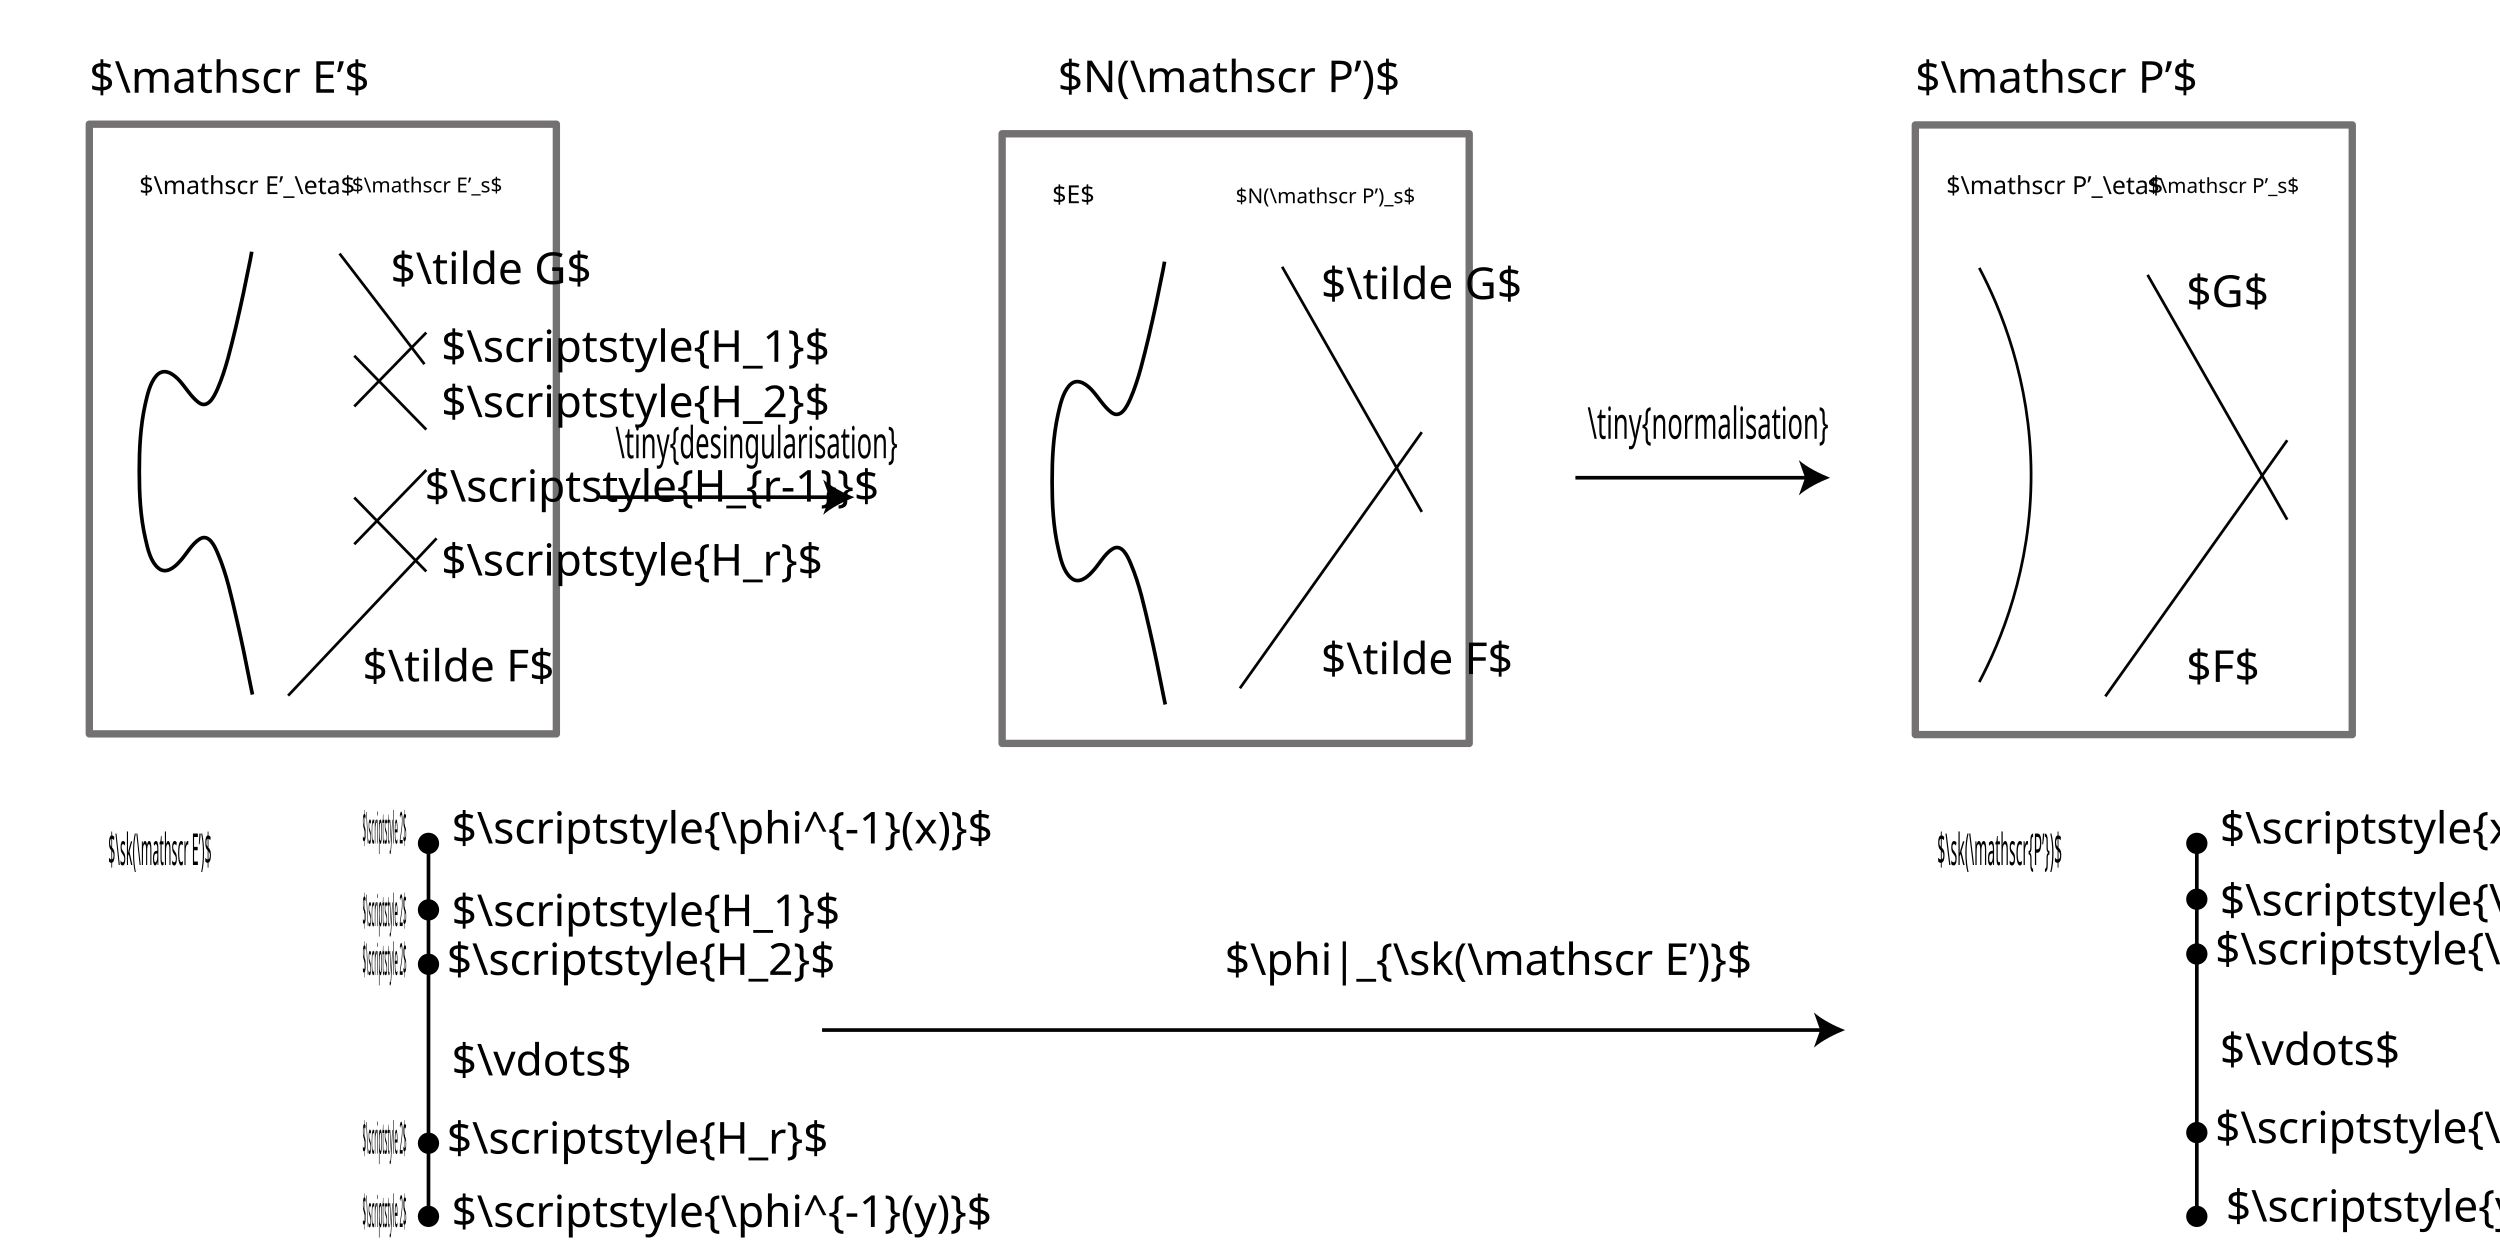
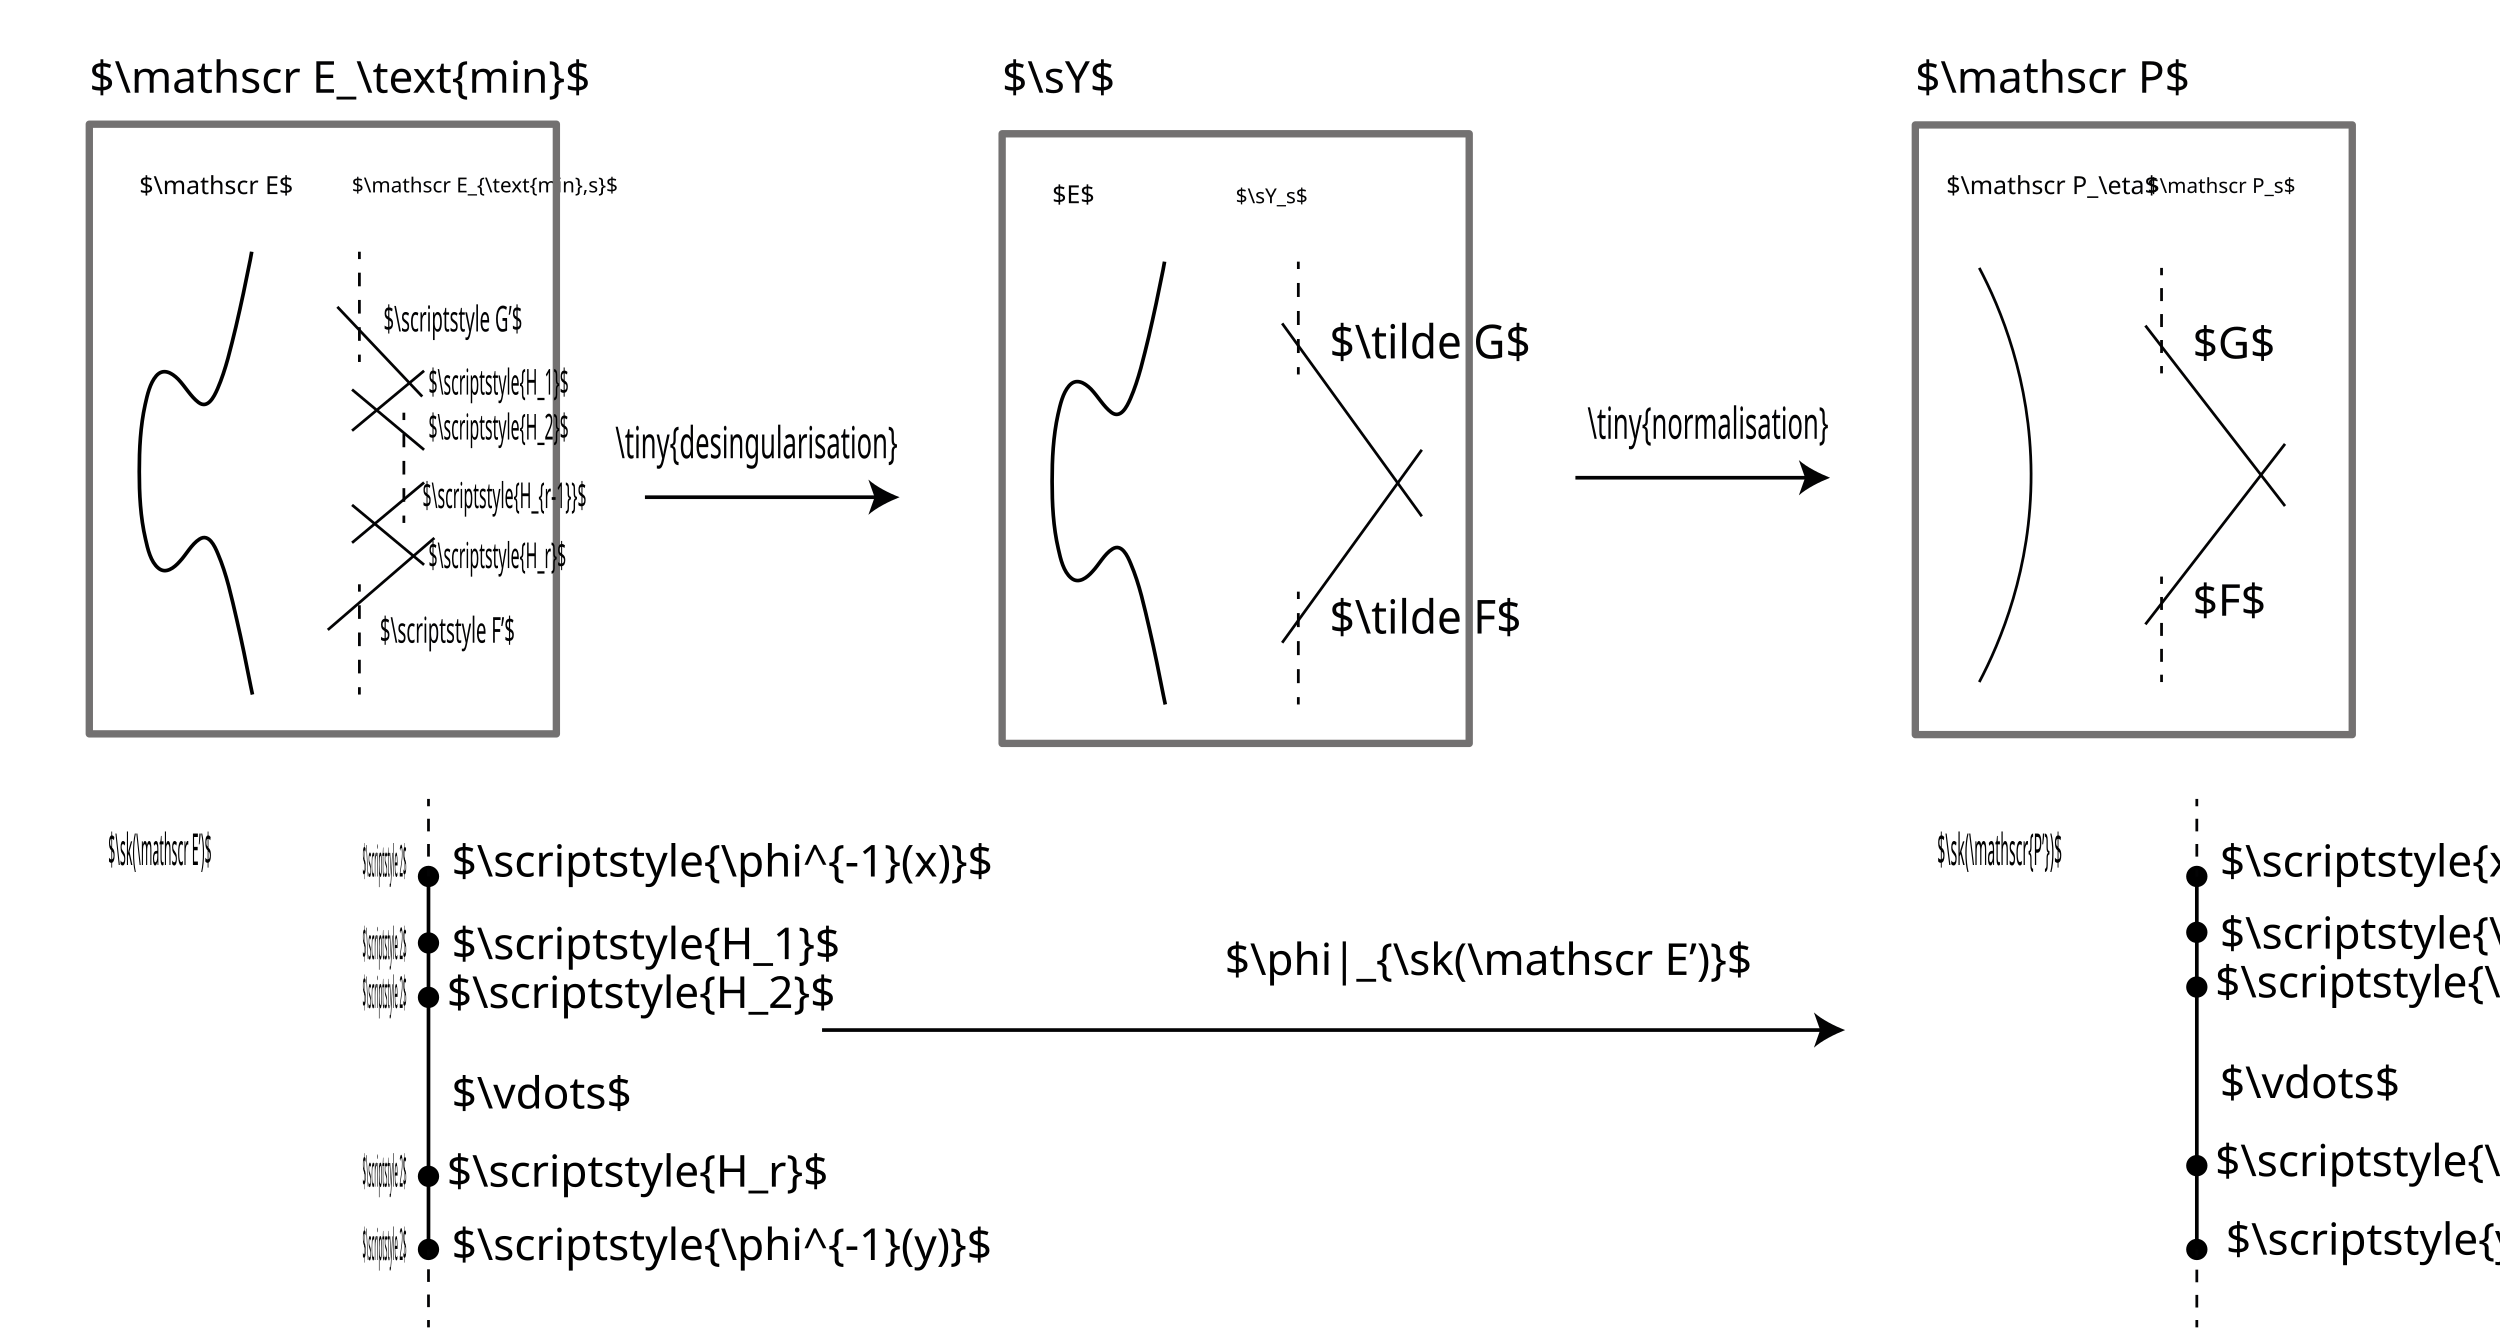
- <svg xmlns="http://www.w3.org/2000/svg" version="1.1" id="svg8" x="0px" y="0px" viewBox="0 0 680.3 340.2" style="enable-background:new 0 0 680.3 340.2;" xml:space="preserve">
+ <svg xmlns="http://www.w3.org/2000/svg" version="1.1" id="svg8" x="0px" y="0px" viewBox="0 0 680.3 361.2" style="enable-background:new 0 0 680.3 361.2;" xml:space="preserve">
  <style type="text/css">
	.st0{fill:none;stroke:#030304;stroke-width:0.75;stroke-miterlimit:10;}
	.st1{fill:#030304;}
	.st2{font-family:'ArialMT';}
	.st3{font-size:12px;}
	.st4{font-size:6.778px;}
	.st5{font-size:5.625px;}
	.st6{fill:none;stroke:#737171;stroke-width:2;stroke-linecap:round;stroke-linejoin:round;stroke-miterlimit:10;}
	.st7{fill:#020203;}
- 	.st8{fill:none;stroke:#030304;stroke-miterlimit:10;}
- 	.st9{fill:none;stroke:#000000;stroke-miterlimit:10;}
- 	.st10{font-family:'MyriadPro-Regular';}
+ 	.st8{font-size:9.738px;}
+ 	.st9{fill:none;stroke:#030304;stroke-miterlimit:10;}
+ 	.st10{fill:none;stroke:#000000;stroke-miterlimit:10;}
+ 	.st11{font-size:12.767px;}
+ 	.st12{fill:none;stroke:#030304;stroke-width:0.75;stroke-miterlimit:10;stroke-dasharray:3.709,3.709;}
+ 	.st13{fill:none;stroke:#030304;stroke-width:0.75;stroke-miterlimit:10;stroke-dasharray:3.813,3.813;}
+ 	.st14{font-size:11.94px;}
+ 	.st15{fill:none;stroke:#030304;stroke-width:0.75;stroke-miterlimit:10;stroke-dasharray:3.53,3.53;}
+ 	.st16{fill:none;stroke:#030304;stroke-width:0.75;stroke-miterlimit:10;stroke-dasharray:3.433,3.433;}
</style>
  <g id="layer1" transform="translate(0,-177)">
</g>
  <path class="st0" d="M538.6,72.9c5.7,10.8,14,30.5,14.1,56c0.1,25.9-8.4,45.9-14.1,56.7" />
-   <text transform="matrix(1 0 0 1 521.1749 25.2348)" class="st1 st2 st3">$\mathscr P’$</text>
-   <line class="st0" x1="584.4" y1="74.8" x2="622.4" y2="141.4" />
-   <line class="st0" x1="572.9" y1="189.5" x2="622.4" y2="119.8" />
-   <text transform="matrix(1 0 0 1 529.6229 52.8152)" class="st1 st2 st4">$\mathscr P’_\eta$</text>
-   <text transform="matrix(1 0 0 1 584.4221 52.5076)" class="st1 st2 st5">$\mathscr P’_s$</text>
+   <text transform="matrix(1 0 0 1 521.1749 25.2348)" class="st1 st2 st3">$\mathscr P$</text>
+   <text transform="matrix(1 0 0 1 529.6229 52.8151)" class="st1 st2 st4">$\mathscr P_\eta$</text>
+   <text transform="matrix(1 0 0 1 584.4222 52.5075)" class="st1 st2 st5">$\mathscr P_s$</text>
  <rect x="521.2" y="34" class="st6" width="118.9" height="165.9" />
-   <text transform="matrix(1 0 0 1 594.9408 83.5125)" class="st7 st2 st3">$G$</text>
-   <text transform="matrix(1 0 0 1 594.9411 185.5617)" class="st7 st2 st3">$F$</text>
-   <text transform="matrix(1 0 0 1 287.8458 25.0788)" class="st1 st2 st3">$N(\mathscr P’)$</text>
-   <line class="st0" x1="92.4" y1="69" x2="115.5" y2="99.1" />
-   <line class="st0" x1="78.4" y1="189.3" x2="118.8" y2="146.5" />
-   <text transform="matrix(1 0 0 1 37.9042 52.8154)" class="st1 st2 st4">$\mathscr E’_\eta$</text>
-   <text transform="matrix(1 0 0 1 95.7529 52.3512)" class="st1 st2 st5">$\mathscr E’_s$</text>
+   <text transform="matrix(1 0 0 1 272.7 25.235)" class="st1 st2 st3">$\sY$</text>
+   <line class="st0" x1="91.8" y1="83.5" x2="114.9" y2="107.9" />
+   <line class="st0" x1="89.2" y1="171.4" x2="118.2" y2="146.4" />
+   <text transform="matrix(1 0 0 1 37.9042 52.8154)" class="st1 st2 st4">$\mathscr E$</text>
+   <text transform="matrix(1 0 0 1 95.7529 52.3511)" class="st1 st2 st5">$\mathscr E_{\text{min},s}$</text>
  <rect x="24.3" y="33.8" class="st6" width="127.1" height="165.9" />
-   <text transform="matrix(1 0 0 1 106.2723 77.2839)" class="st7 st2 st3">$\tilde G$</text>
-   <text transform="matrix(1 0 0 1 98.6489 185.4053)" class="st7 st2 st3">$\tilde F$</text>
+   <text transform="matrix(0.5206 0 0 1 104.3462 90.204)" class="st7 st2 st8">$\scriptstyle G’$</text>
+   <text transform="matrix(0.5206 0 0 1 103.3652 174.9062)" class="st7 st2 st8">$\scriptstyle F’$</text>
  <text transform="matrix(0.5811 0 0 1 431.9775 119.3983)" class="st7 st2 st3">\tiny{normalisation}</text>
-   <line class="st0" x1="96.4" y1="110.6" x2="116" y2="90.5" />
-   <line class="st0" x1="116" y1="155.5" x2="96.4" y2="135.4" />
-   <line class="st0" x1="96.4" y1="148.1" x2="116" y2="127.9" />
-   <line class="st0" x1="116" y1="116.9" x2="96.4" y2="96.8" />
+   <line class="st0" x1="95.8" y1="117.2" x2="115.4" y2="100.9" />
+   <line class="st0" x1="115.4" y1="153.7" x2="95.8" y2="137.4" />
+   <line class="st0" x1="95.8" y1="147.7" x2="115.4" y2="131.3" />
+   <line class="st0" x1="115.4" y1="122.4" x2="95.8" y2="106" />
  <g>
    <g>
-       <line class="st8" x1="428.7" y1="130" x2="492" y2="130" />
+       <line class="st9" x1="428.7" y1="130" x2="492" y2="130" />
      <g>
        <path class="st1" d="M498,130c-2.8,1.1-6.4,2.9-8.5,4.8l1.7-4.8l-1.7-4.8C491.6,127.1,495.2,128.9,498,130z" />
      </g>
    </g>
  </g>
  <text transform="matrix(0.5811 0 0 1 167.4473 124.6918)" class="st7 st2 st3">\tiny{desingularisation}</text>
  <g>
    <g>
-       <line class="st8" x1="163.2" y1="135.3" x2="226.4" y2="135.3" />
+       <line class="st9" x1="175.5" y1="135.3" x2="238.7" y2="135.3" />
      <g>
-         <path class="st1" d="M232.5,135.3c-2.8,1.1-6.4,2.9-8.5,4.8l1.7-4.8l-1.7-4.8C226.1,132.4,229.6,134.2,232.5,135.3z" />
+         <path class="st1" d="M244.8,135.3c-2.8,1.1-6.4,2.9-8.5,4.8l1.7-4.8l-1.7-4.8C238.4,132.4,241.9,134.2,244.8,135.3z" />
      </g>
    </g>
  </g>
-   <text transform="matrix(1 0 0 1 24.3164 25.2344)" class="st1 st2 st3">$\mathscr E’$</text>
-   <path class="st9" d="M37.9,128.3c0-6.1,0.3-12.3,1.6-18.2c0.6-2.7,1.3-5.8,3-7.8c1.9-2.2,4.2-0.9,6,0.9c1.9,2,3.4,4.7,5.5,6.3  c2.5,1.9,4.2-1.4,5.2-3.7c2.3-5.3,3.6-11.2,5-16.9c1.4-6,2.7-12.1,3.9-18.2c0.1-0.7,0.3-1.5,0.4-2.2 M37.9,128.3  c0,6.1,0.3,12.4,1.7,18.4c0.6,2.7,1.4,6.2,3.5,7.9c2,1.7,4.3-0.1,5.8-1.8c1.8-1.9,3.2-4.7,5.4-6.1c2.5-1.6,4.1,1.8,5,4  c2.4,5.6,3.7,11.8,5.1,17.8c1.4,6,2.6,12,3.8,18.1c0.2,0.8,0.3,1.6,0.5,2.4" />
-   <text transform="matrix(1 0 0 1 286.3336 55.3013)" class="st1 st2 st4">$E$</text>
-   <text transform="matrix(1 0 0 1 336.2496 55.3011)" class="st1 st2 st5">$N(\mathscr P’)_s$</text>
+   <text transform="matrix(1 0 0 1 24.3164 25.2348)" class="st1 st2 st3">$\mathscr E_\text{min}$</text>
+   <path class="st10" d="M37.9,128.3c0-6.1,0.3-12.3,1.6-18.2c0.6-2.7,1.3-5.8,3-7.8c1.9-2.2,4.2-0.9,6,0.9c1.9,2,3.4,4.7,5.5,6.3  c2.5,1.9,4.2-1.4,5.2-3.7c2.3-5.3,3.6-11.2,5-16.9c1.4-6,2.7-12.1,3.9-18.2c0.1-0.7,0.3-1.5,0.4-2.2 M37.9,128.3  c0,6.1,0.3,12.4,1.7,18.4c0.6,2.7,1.4,6.2,3.5,7.9c2,1.7,4.3-0.1,5.8-1.8c1.8-1.9,3.2-4.7,5.4-6.1c2.5-1.6,4.1,1.8,5,4  c2.4,5.6,3.7,11.8,5.1,17.8c1.4,6,2.6,12,3.8,18.1c0.2,0.8,0.3,1.6,0.5,2.4" />
+   <text transform="matrix(1 0 0 1 286.3336 55.3012)" class="st1 st2 st4">$E$</text>
+   <text transform="matrix(1 0 0 1 336.2496 55.301)" class="st1 st2 st5">$\sY_s$</text>
  <rect x="272.7" y="36.4" class="st6" width="127.1" height="165.9" />
-   <path class="st9" d="M286.3,131c0-6.1,0.3-12.3,1.6-18.2c0.6-2.7,1.3-5.8,3-7.8c1.9-2.2,4.2-0.9,6,0.9c1.9,2,3.4,4.7,5.5,6.3  c2.5,1.9,4.2-1.4,5.2-3.7c2.3-5.3,3.6-11.2,5-16.9c1.4-6,2.7-12.1,3.9-18.2c0.1-0.7,0.3-1.5,0.4-2.2 M286.3,131  c0,6.1,0.3,12.4,1.7,18.4c0.6,2.7,1.4,6.2,3.5,7.9c2,1.7,4.3-0.1,5.8-1.8c1.8-1.9,3.2-4.7,5.4-6.1c2.5-1.6,4.1,1.8,5,4  c2.4,5.6,3.7,11.8,5.1,17.8s2.6,12,3.8,18.1c0.2,0.8,0.3,1.6,0.5,2.4" />
-   <line class="st0" x1="348.9" y1="72.6" x2="386.9" y2="139.3" />
-   <line class="st0" x1="337.4" y1="187.3" x2="386.9" y2="117.6" />
-   <text transform="matrix(1 0 0 1 359.4615 81.3855)" class="st7 st2 st3">$\tilde G$</text>
-   <text transform="matrix(1 0 0 1 359.4619 183.4347)" class="st7 st2 st3">$\tilde F$</text>
-   <line class="st9" x1="597.8" y1="229.5" x2="597.8" y2="331" />
-   <circle cx="597.8" cy="229.5" r="2.9" />
-   <circle cx="597.8" cy="331" r="2.9" />
-   <text transform="matrix(1 0 0 1 604.0775 229.5265)" class="st2 st3">$\scriptstyle{x}$</text>
-   <text transform="matrix(1 0 0 1 605.7026 332.4125)" class="st2 st3">$\scriptstyle{y}$</text>
-   <line class="st9" x1="116.6" y1="229.5" x2="116.6" y2="331" />
-   <circle cx="116.6" cy="229.5" r="2.9" />
-   <circle cx="116.6" cy="331" r="2.9" />
-   <text transform="matrix(1 0 0 1 122.8901 229.5265)" class="st2 st3">$\scriptstyle{\phi^{-1}(x)}$</text>
-   <text transform="matrix(1 0 0 1 122.8902 333.8745)" class="st2 st3">$\scriptstyle{\phi^{-1}(y)}$</text>
-   <circle cx="116.6" cy="247.6" r="2.9" />
-   <circle cx="116.6" cy="262.4" r="2.9" />
-   <text transform="matrix(1 0 0 1 122.89 252.0017)" class="st2 st3">$\scriptstyle{H_1}$</text>
-   <text transform="matrix(1 0 0 1 121.5909 265.2769)" class="st2 st3">$\scriptstyle{H_2}$</text>
-   <circle cx="116.6" cy="311.1" r="2.9" />
-   <text transform="matrix(1 0 0 1 121.5909 313.9168)" class="st2 st3">$\scriptstyle{H_r}$</text>
-   <text transform="matrix(1 0 0 1 122.8901 292.6423)" class="st2 st3">$\vdots$</text>
-   <text transform="matrix(0.1401 0 0 1 98.6494 229.5267)" class="st2 st3">$\scriptstyle 2$</text>
-   <text transform="matrix(0.1401 0 0 1 98.6494 252.0013)" class="st2 st3">$\scriptstyle 2$</text>
-   <text transform="matrix(0.1401 0 0 1 98.6494 265.2777)" class="st2 st3">$\scriptstyle 2$</text>
-   <text transform="matrix(0.1401 0 0 1 98.6494 313.9169)" class="st2 st3">$\scriptstyle 2$</text>
-   <text transform="matrix(0.1401 0 0 1 98.6494 333.8749)" class="st2 st3">$\scriptstyle 2$</text>
-   <circle cx="597.8" cy="244.7" r="2.9" />
-   <circle cx="597.8" cy="259.6" r="2.9" />
-   <text transform="matrix(1 0 0 1 604.0774 249.1409)" class="st2 st3">$\scriptstyle{\phi(H_1)}$</text>
-   <text transform="matrix(1 0 0 1 602.7783 262.4161)" class="st2 st3">$\scriptstyle{\phi(H_2)}$</text>
-   <circle cx="597.8" cy="308.2" r="2.9" />
-   <text transform="matrix(1 0 0 1 602.7783 311.0559)" class="st2 st3">$\scriptstyle{\phi(H_r)}$</text>
-   <text transform="matrix(1 0 0 1 604.0775 289.7814)" class="st2 st3">$\vdots$</text>
-   <text transform="matrix(1 0 0 1 120.0686 98.4595)" class="st2 st3">$\scriptstyle{H_1}$</text>
-   <text transform="matrix(1 0 0 1 120.0688 113.5171)" class="st2 st3">$\scriptstyle{H_2}$</text>
-   <text transform="matrix(1 0 0 1 115.5493 136.5034)" class="st2 st3">$\scriptstyle{H_{r-1}}$</text>
-   <text transform="matrix(1 0 0 1 120.0688 156.6165)" class="st2 st3">$\scriptstyle{H_r}$</text>
+   <path class="st10" d="M286.3,131c0-6.1,0.3-12.3,1.6-18.2c0.6-2.7,1.3-5.8,3-7.8c1.9-2.2,4.2-0.9,6,0.9c1.9,2,3.4,4.7,5.5,6.3  c2.5,1.9,4.2-1.4,5.2-3.7c2.3-5.3,3.6-11.2,5-16.9c1.4-6,2.7-12.1,3.9-18.2c0.1-0.7,0.3-1.5,0.4-2.2 M286.3,131  c0,6.1,0.3,12.4,1.7,18.4c0.6,2.7,1.4,6.2,3.5,7.9c2,1.7,4.3-0.1,5.8-1.8c1.8-1.9,3.2-4.7,5.4-6.1c2.5-1.6,4.1,1.8,5,4  c2.4,5.6,3.7,11.8,5.1,17.8s2.6,12,3.8,18.1c0.2,0.8,0.3,1.6,0.5,2.4" />
+   <line class="st0" x1="348.9" y1="88" x2="386.9" y2="140.5" />
+   <text transform="matrix(0.9399 0 0 1 361.7988 97.5321)" class="st7 st2 st11">$\tilde G$</text>
+   <text transform="matrix(0.9399 0 0 1 361.7988 172.4032)" class="st7 st2 st11">$\tilde F$</text>
+   <line class="st10" x1="597.8" y1="238.5" x2="597.8" y2="340" />
+   <circle cx="597.8" cy="238.5" r="2.9" />
+   <circle cx="597.8" cy="340" r="2.9" />
+   <text transform="matrix(1 0 0 1 604.0776 238.5265)" class="st2 st3">$\scriptstyle{x}$</text>
+   <text transform="matrix(1 0 0 1 605.7026 341.4125)" class="st2 st3">$\scriptstyle{y}$</text>
+   <line class="st10" x1="116.6" y1="238.5" x2="116.6" y2="340" />
+   <circle cx="116.6" cy="238.5" r="2.9" />
+   <circle cx="116.6" cy="340" r="2.9" />
+   <text transform="matrix(1 0 0 1 122.8901 238.5265)" class="st2 st3">$\scriptstyle{\phi^{-1}(x)}$</text>
+   <text transform="matrix(1 0 0 1 122.8902 342.8745)" class="st2 st3">$\scriptstyle{\phi^{-1}(y)}$</text>
+   <circle cx="116.6" cy="256.6" r="2.9" />
+   <circle cx="116.6" cy="271.4" r="2.9" />
+   <text transform="matrix(1 0 0 1 122.89 261.0017)" class="st2 st3">$\scriptstyle{H_1}$</text>
+   <text transform="matrix(1 0 0 1 121.5909 274.2768)" class="st2 st3">$\scriptstyle{H_2}$</text>
+   <circle cx="116.6" cy="320.1" r="2.9" />
+   <text transform="matrix(1 0 0 1 121.5909 322.9168)" class="st2 st3">$\scriptstyle{H_r}$</text>
+   <text transform="matrix(1 0 0 1 122.8901 301.6423)" class="st2 st3">$\vdots$</text>
+   <text transform="matrix(0.1401 0 0 1 98.6494 238.5267)" class="st2 st3">$\scriptstyle 2$</text>
+   <text transform="matrix(0.1401 0 0 1 98.6494 261.0013)" class="st2 st3">$\scriptstyle 2$</text>
+   <text transform="matrix(0.1401 0 0 1 98.6494 274.2777)" class="st2 st3">$\scriptstyle 2$</text>
+   <text transform="matrix(0.1401 0 0 1 98.6494 322.9169)" class="st2 st3">$\scriptstyle 2$</text>
+   <text transform="matrix(0.1401 0 0 1 98.6494 342.8749)" class="st2 st3">$\scriptstyle 2$</text>
+   <circle cx="597.8" cy="253.7" r="2.9" />
+   <circle cx="597.8" cy="268.6" r="2.9" />
+   <text transform="matrix(1 0 0 1 604.0775 258.1408)" class="st2 st3">$\scriptstyle{\phi(H_1)}$</text>
+   <text transform="matrix(1 0 0 1 602.7784 271.4161)" class="st2 st3">$\scriptstyle{\phi(H_2)}$</text>
+   <circle cx="597.8" cy="317.2" r="2.9" />
+   <text transform="matrix(1 0 0 1 602.7784 320.0559)" class="st2 st3">$\scriptstyle{\phi(H_r)}$</text>
+   <text transform="matrix(1 0 0 1 604.0776 298.7813)" class="st2 st3">$\vdots$</text>
+   <text transform="matrix(0.4448 0 0 1 116.5957 107.3876)" class="st2 st8">$\scriptstyle{H_1}$</text>
+   <text transform="matrix(0.4448 0 0 1 116.5957 119.6064)" class="st2 st8">$\scriptstyle{H_2}$</text>
+   <text transform="matrix(0.4448 0 0 1 114.9648 138.2597)" class="st2 st8">$\scriptstyle{H_{r-1}}$</text>
+   <text transform="matrix(0.4448 0 0 1 116.5957 154.581)" class="st2 st8">$\scriptstyle{H_r}$</text>
  <g>
    <g>
-       <line class="st8" x1="223.7" y1="280.3" x2="496" y2="280.3" />
+       <line class="st9" x1="223.7" y1="280.3" x2="496" y2="280.3" />
      <g>
        <path class="st1" d="M502.1,280.3c-2.8,1.1-6.4,2.9-8.5,4.8l1.7-4.8l-1.7-4.8C495.7,277.4,499.2,279.2,502.1,280.3z" />
      </g>
    </g>
  </g>
  <text transform="matrix(0.2812 0 0 1 29.4473 235.3895)" class="st2 st3">$\sk(\mathscr E’)$</text>
  <text transform="matrix(0.3184 0 0 1 527.1748 235.3895)" class="st2 st3">$\sk(\mathscr{P’})$</text>
-   <text transform="matrix(1 0 0 1 333.2812 265.3)" class="st10 st3">$\phi|_{\sk(\mathscr E’)}$</text>
+   <text transform="matrix(1 0 0 1 333.2812 265.3)" class="st2 st3">$\phi|_{\sk(\mathscr E’)}$</text>
+   <g>
+     <g>
+       <line class="st0" x1="109.9" y1="112.3" x2="109.9" y2="114.3" />
+       <line class="st12" x1="109.9" y1="118" x2="109.9" y2="138.4" />
+       <line class="st0" x1="109.9" y1="140.3" x2="109.9" y2="142.3" />
+     </g>
+   </g>
+   <g>
+     <g>
+       <line class="st0" x1="97.8" y1="68.5" x2="97.8" y2="70.5" />
+       <line class="st12" x1="97.8" y1="74.2" x2="97.8" y2="94.6" />
+       <line class="st0" x1="97.8" y1="96.5" x2="97.8" y2="98.5" />
+     </g>
+   </g>
+   <g>
+     <g>
+       <line class="st0" x1="97.8" y1="159" x2="97.8" y2="161" />
+       <line class="st12" x1="97.8" y1="164.7" x2="97.8" y2="185.1" />
+       <line class="st0" x1="97.8" y1="187" x2="97.8" y2="189" />
+     </g>
+   </g>
+   <g>
+     <g>
+       <line class="st0" x1="353.3" y1="71.2" x2="353.3" y2="73.2" />
+       <line class="st13" x1="353.3" y1="77" x2="353.3" y2="98" />
+       <line class="st0" x1="353.3" y1="99.9" x2="353.3" y2="101.9" />
+     </g>
+   </g>
+   <line class="st0" x1="348.9" y1="174.9" x2="386.9" y2="122.4" />
+   <g>
+     <g>
+       <line class="st0" x1="353.3" y1="191.7" x2="353.3" y2="189.7" />
+       <line class="st13" x1="353.3" y1="185.9" x2="353.3" y2="164.9" />
+       <line class="st0" x1="353.3" y1="163" x2="353.3" y2="161" />
+     </g>
+   </g>
+   <line class="st0" x1="583.8" y1="88.6" x2="621.8" y2="137.7" />
+   <text transform="matrix(1.005 0 0 1 596.6768 97.5282)" class="st7 st2 st14">$G$</text>
+   <text transform="matrix(1.005 0 0 1 596.6768 167.5526)" class="st7 st2 st14">$F$</text>
+   <g>
+     <g>
+       <line class="st0" x1="588.2" y1="72.9" x2="588.2" y2="74.9" />
+       <line class="st15" x1="588.2" y1="78.4" x2="588.2" y2="97.8" />
+       <line class="st0" x1="588.2" y1="99.6" x2="588.2" y2="101.6" />
+     </g>
+   </g>
+   <line class="st0" x1="583.8" y1="169.9" x2="621.8" y2="120.8" />
+   <g>
+     <g>
+       <line class="st0" x1="588.2" y1="185.6" x2="588.2" y2="183.6" />
+       <line class="st15" x1="588.2" y1="180.1" x2="588.2" y2="160.7" />
+       <line class="st0" x1="588.2" y1="158.9" x2="588.2" y2="156.9" />
+     </g>
+   </g>
+   <g>
+     <g>
+       <line class="st0" x1="116.6" y1="217.4" x2="116.6" y2="219.4" />
+       <line class="st16" x1="116.6" y1="222.8" x2="116.6" y2="234.8" />
+       <line class="st0" x1="116.6" y1="236.5" x2="116.6" y2="238.5" />
+     </g>
+   </g>
+   <g>
+     <g>
+       <line class="st0" x1="116.6" y1="340" x2="116.6" y2="342" />
+       <line class="st16" x1="116.6" y1="345.4" x2="116.6" y2="357.4" />
+       <line class="st0" x1="116.6" y1="359.2" x2="116.6" y2="361.2" />
+     </g>
+   </g>
+   <g>
+     <g>
+       <line class="st0" x1="597.8" y1="217.4" x2="597.8" y2="219.4" />
+       <line class="st16" x1="597.8" y1="222.8" x2="597.8" y2="234.8" />
+       <line class="st0" x1="597.8" y1="236.6" x2="597.8" y2="238.6" />
+     </g>
+   </g>
+   <g>
+     <g>
+       <line class="st0" x1="597.8" y1="340" x2="597.8" y2="342" />
+       <line class="st16" x1="597.8" y1="345.5" x2="597.8" y2="357.5" />
+       <line class="st0" x1="597.8" y1="359.2" x2="597.8" y2="361.2" />
+     </g>
+   </g>
</svg>
